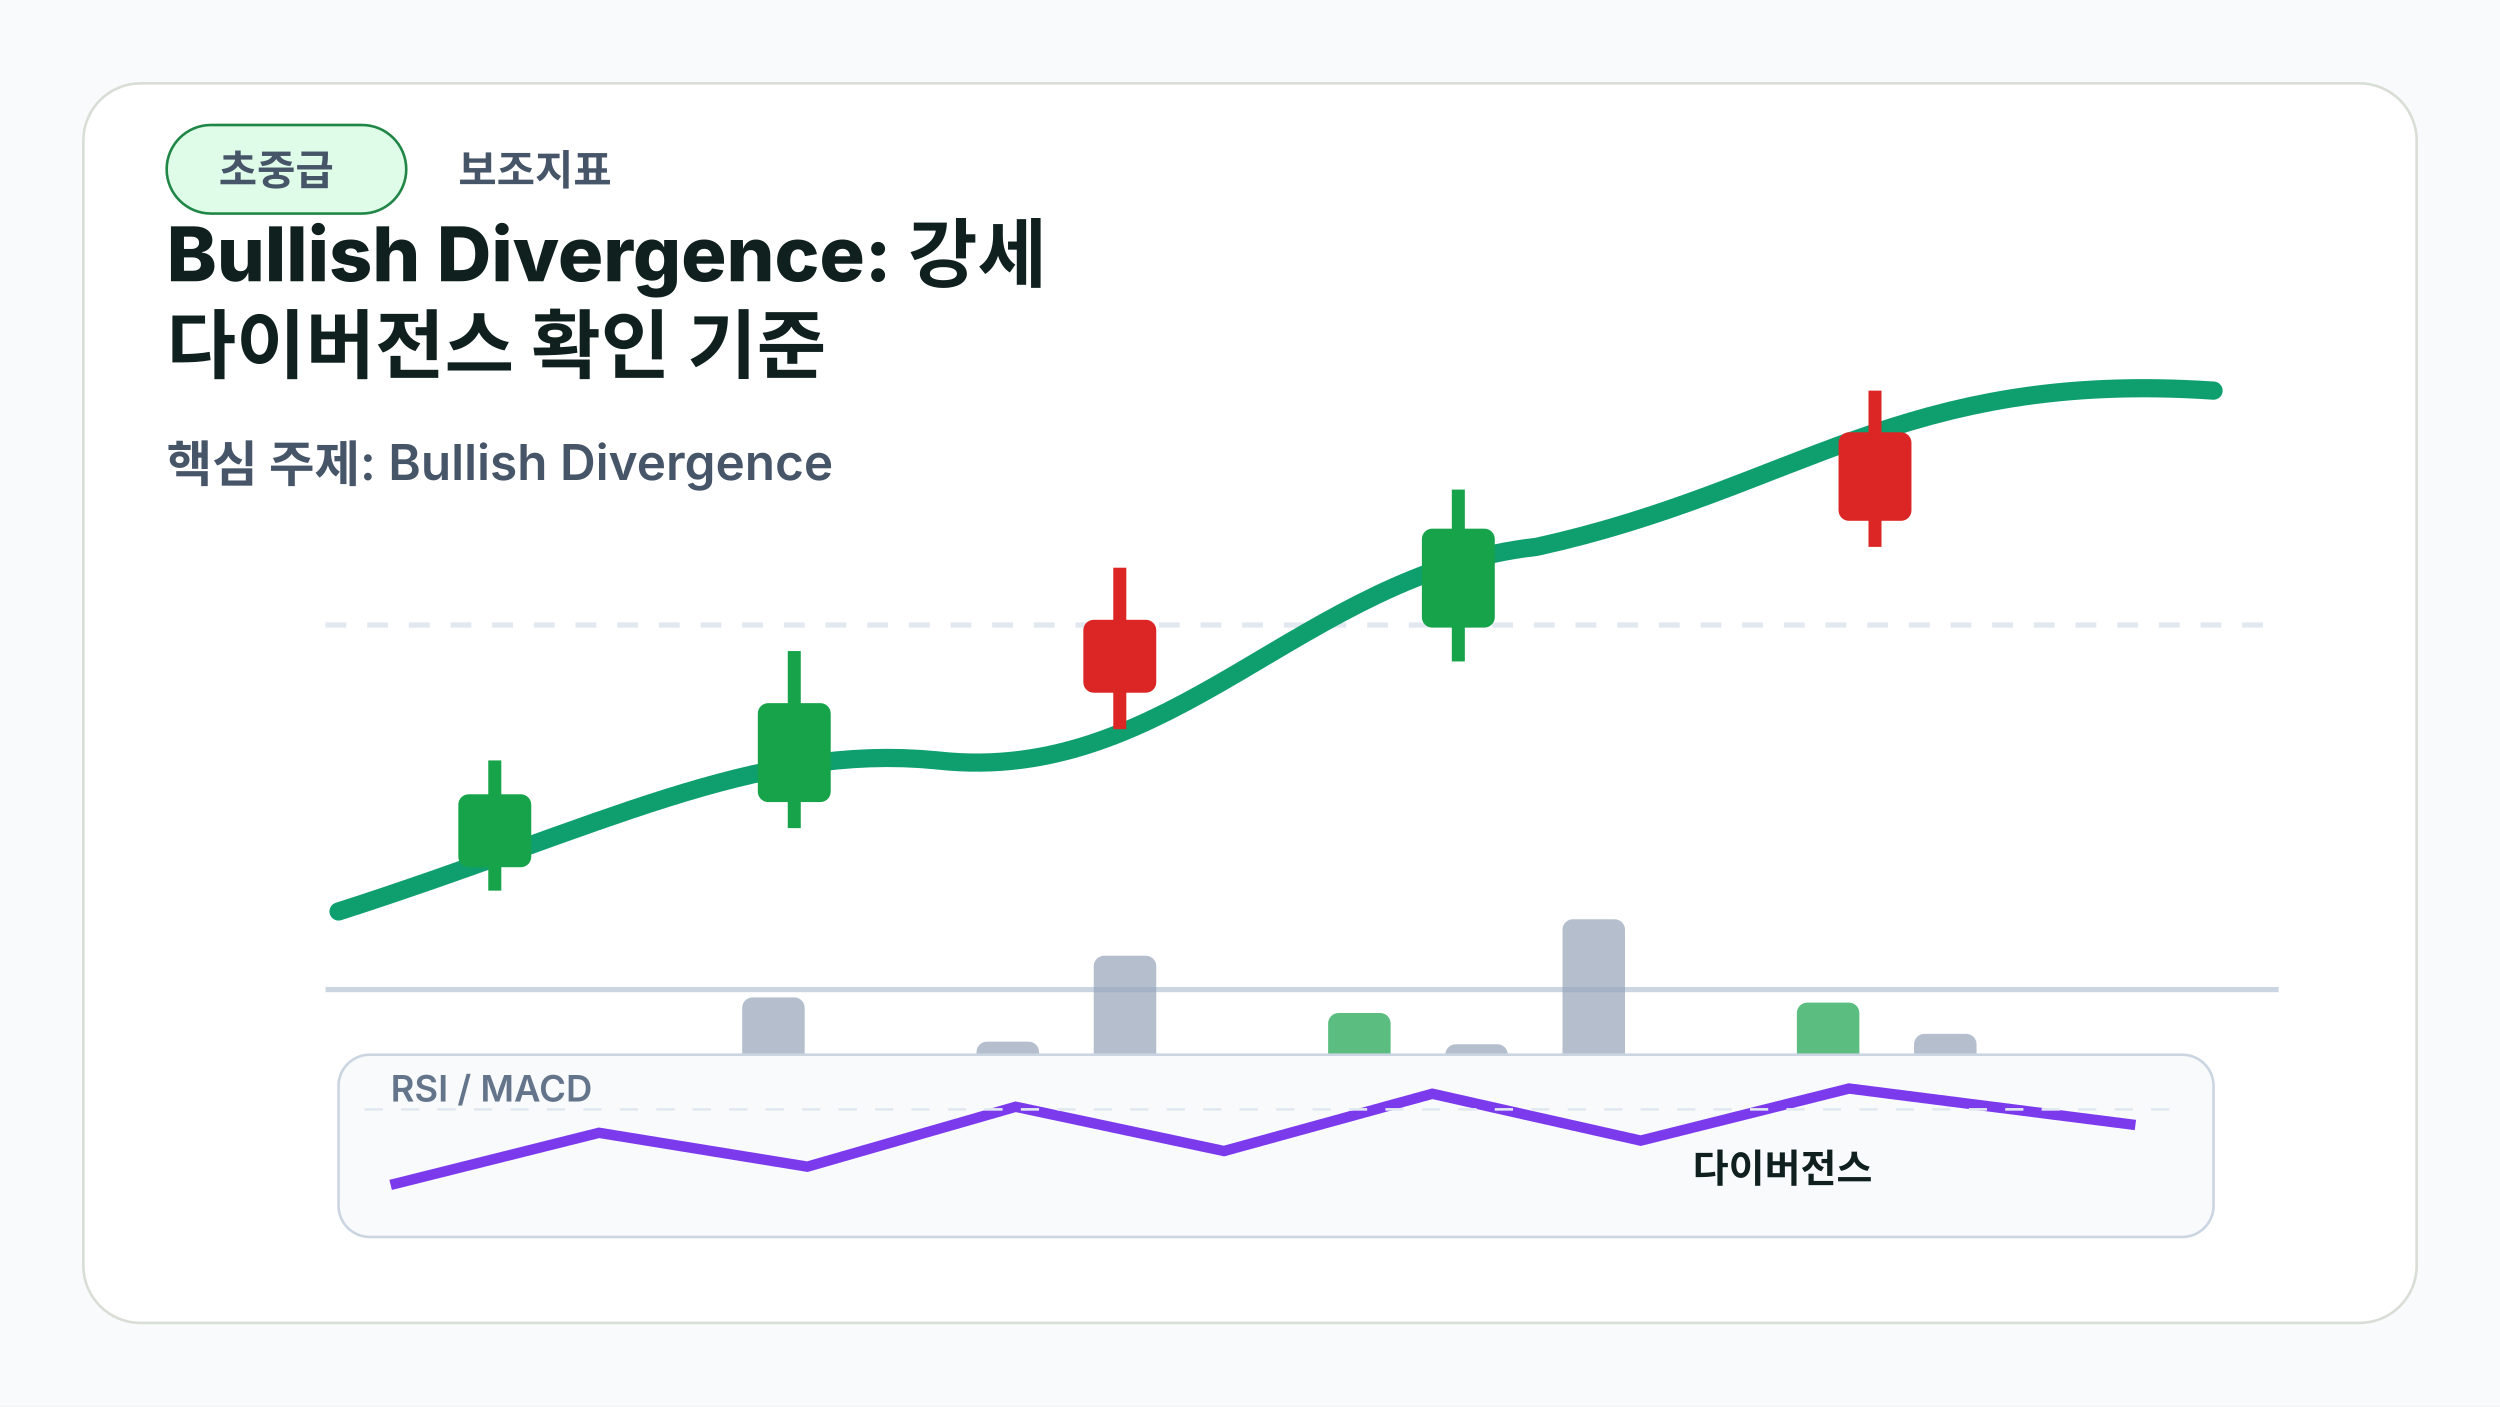
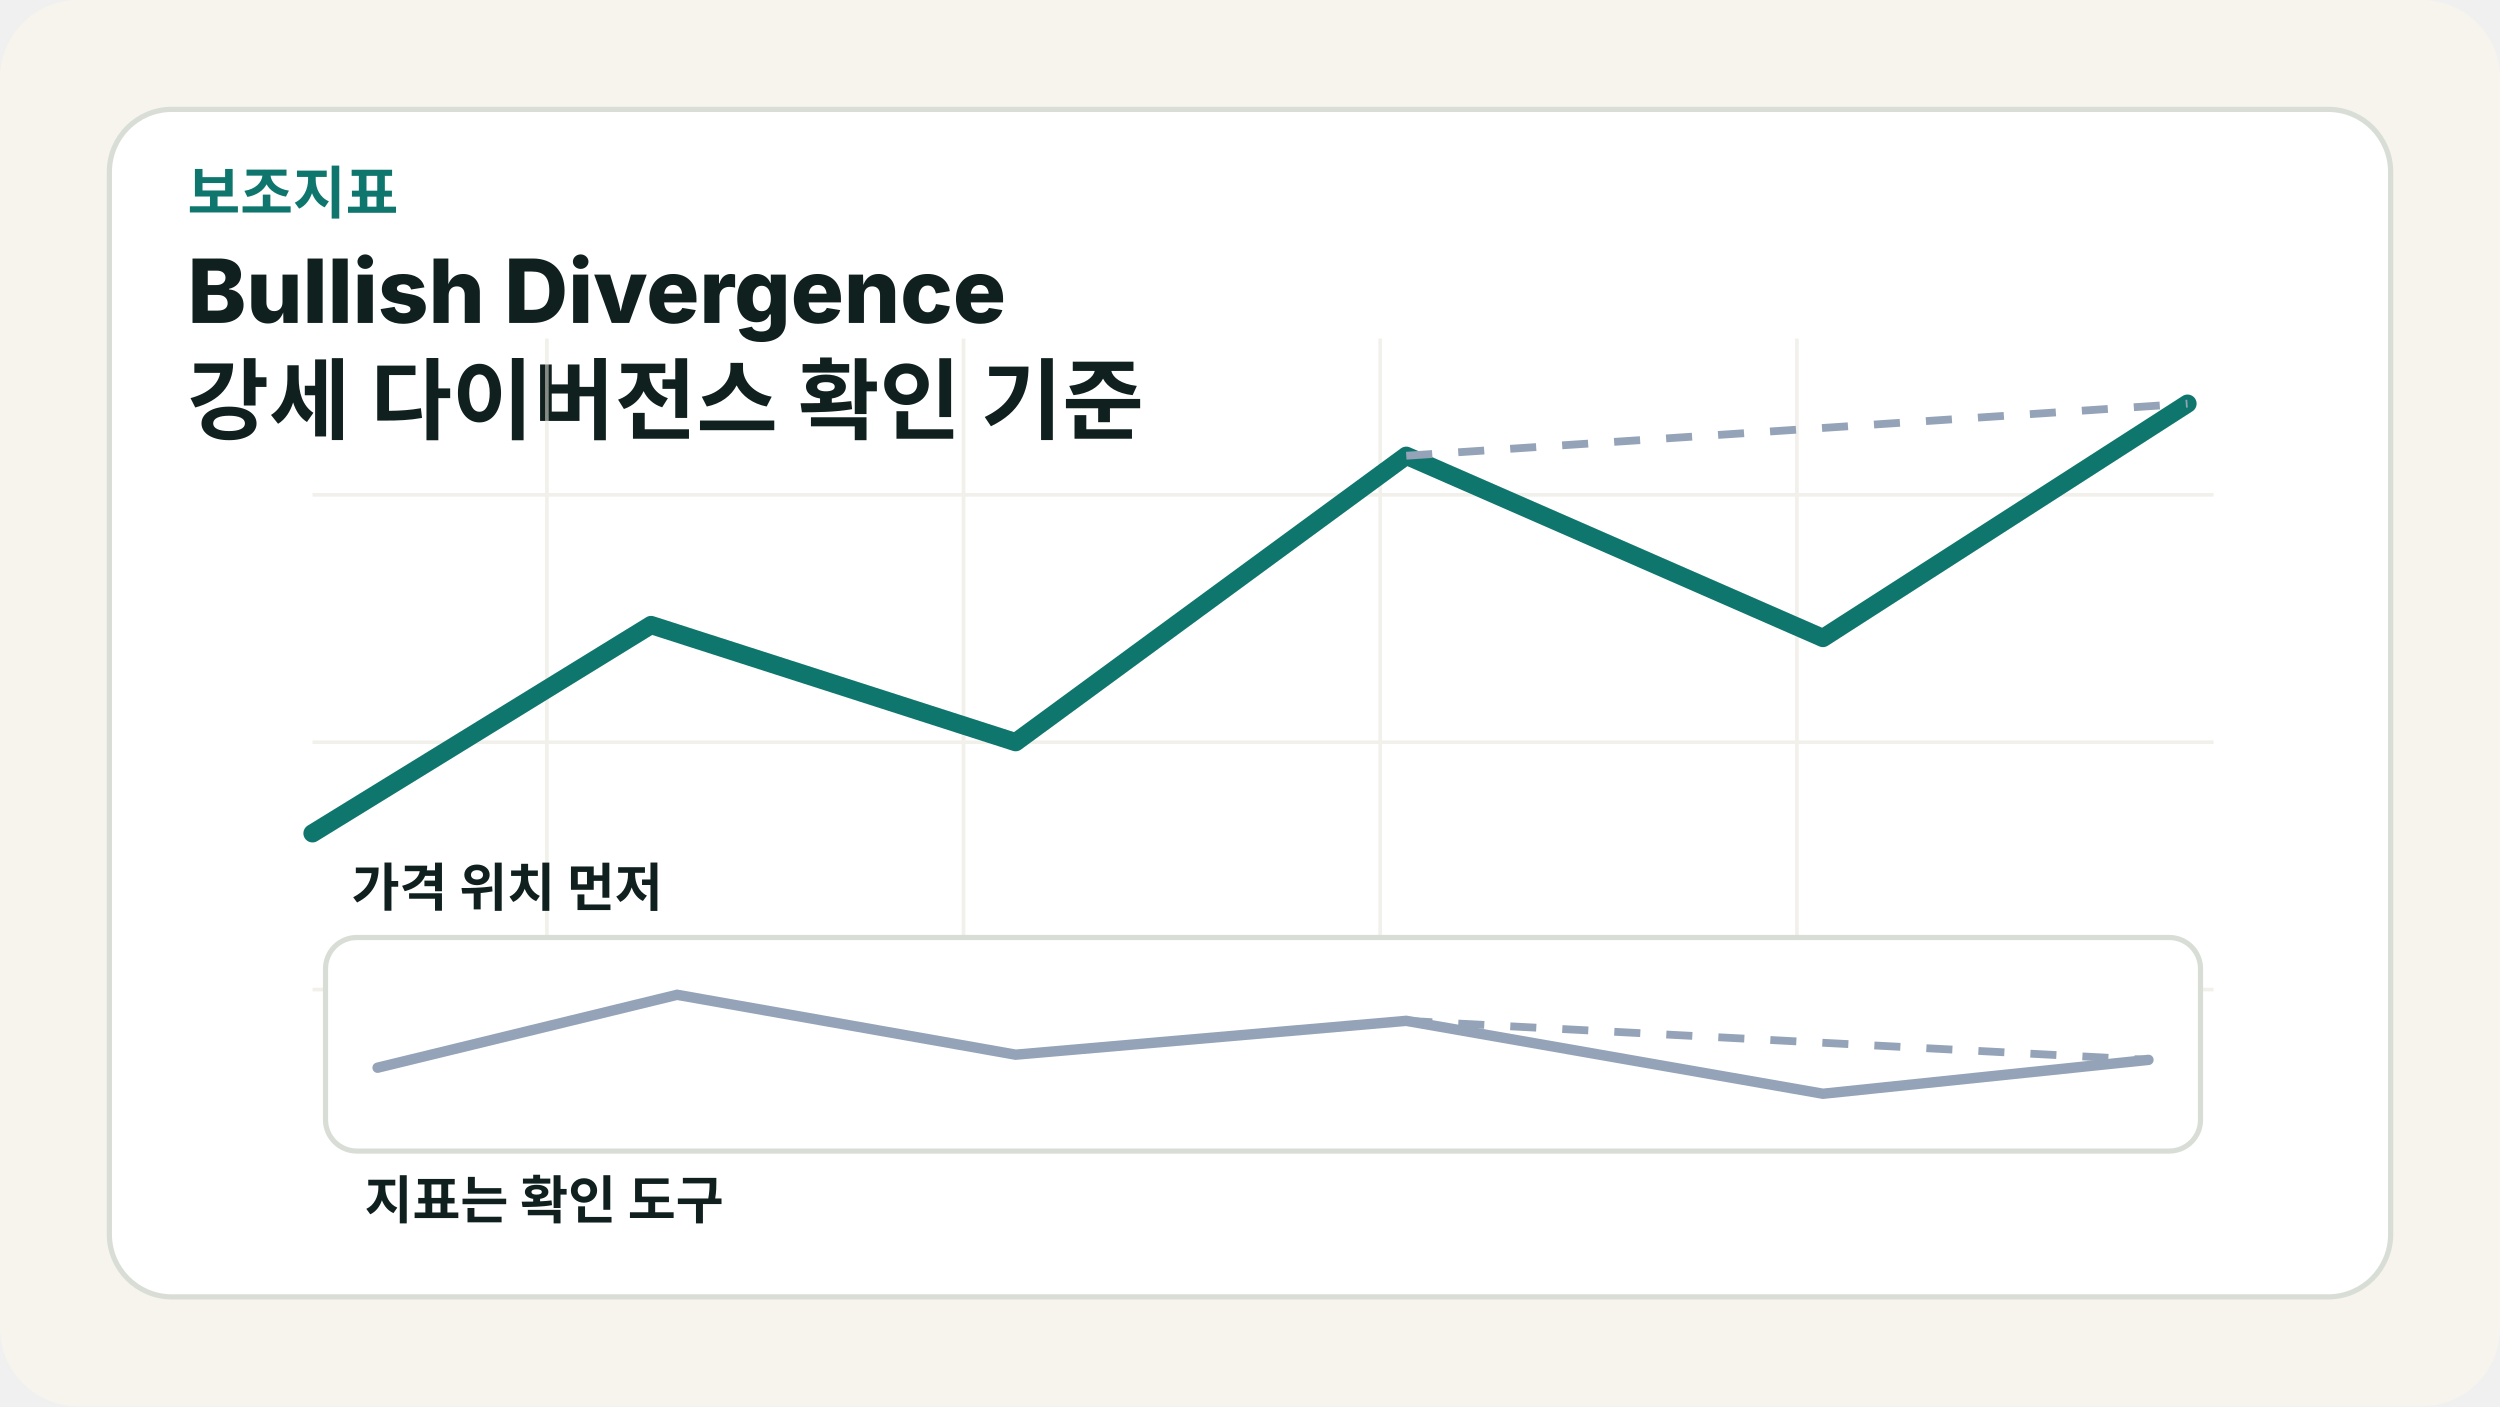
<svg xmlns="http://www.w3.org/2000/svg" width="960" height="540" viewBox="0 0 960 540" role="img" aria-labelledby="title desc">
-   <style>.title{font:800 29px system-ui,-apple-system,Segoe UI,sans-serif;fill:#10201f}.item{font:600 19px system-ui,-apple-system,Segoe UI,sans-serif;fill:#475569}.small{font:700 16px system-ui,-apple-system,Segoe UI,sans-serif;fill:#475569}.label{font:800 15px system-ui,-apple-system,Segoe UI,sans-serif;fill:#10201f}.muted{font:600 14px system-ui,-apple-system,Segoe UI,sans-serif;fill:#64748b}</style>
-   <rect width="960" height="540" fill="#f8fafc" />
-   <rect x="32" y="32" width="896" height="476" rx="22" fill="white" stroke="#d8ded6" />
-   <rect x="64" y="48" width="92" height="34" rx="17" fill="#dcfce7" stroke="#15803d" opacity="0.95" />
-   <text x="84" y="71" class="small">초중급</text>
-   <text x="176" y="71" class="small">보조지표</text>
-   <text x="64" y="108" class="title">Bullish Divergence: 강세</text>
-   <text x="64" y="143" class="title">다이버전스 확인 기준</text>
-   <text x="64" y="185" class="item">핵심 주제: Bullish Divergence</text>
-   <g>
-     <line x1="125" y1="380" x2="875" y2="380" stroke="#cbd5e1" stroke-width="2" />
-     <line x1="125" y1="240" x2="875" y2="240" stroke="#e2e8f0" stroke-width="2" stroke-dasharray="8 8" />
-     <path d="M130 350 C230 318 290 285 360 292 C450 302 500 220 590 210 C690 188 730 142 850 150" fill="none" stroke="#0f9f6e" stroke-width="7" stroke-linecap="round" />
-     <line x1="190" y1="342" x2="190" y2="292" stroke="#16a34a" stroke-width="5" />
-     <rect x="176" y="305" width="28" height="28" rx="4" fill="#16a34a" />
-     <line x1="305" y1="318" x2="305" y2="250" stroke="#16a34a" stroke-width="5" />
-     <rect x="291" y="270" width="28" height="38" rx="4" fill="#16a34a" />
-     <line x1="430" y1="280" x2="430" y2="218" stroke="#dc2626" stroke-width="5" />
-     <rect x="416" y="238" width="28" height="28" rx="4" fill="#dc2626" />
-     <line x1="560" y1="254" x2="560" y2="188" stroke="#16a34a" stroke-width="5" />
-     <rect x="546" y="203" width="28" height="38" rx="4" fill="#16a34a" />
-     <line x1="720" y1="210" x2="720" y2="150" stroke="#dc2626" stroke-width="5" />
-     <rect x="706" y="166" width="28" height="34" rx="4" fill="#dc2626" />
-     <rect x="150" y="421" width="24" height="34" rx="4" fill="#16a34a" opacity=".7" />
-     <rect x="195" y="411" width="24" height="44" rx="4" fill="#94a3b8" opacity=".7" />
-     <rect x="240" y="417" width="24" height="38" rx="4" fill="#94a3b8" opacity=".7" />
-     <rect x="285" y="383" width="24" height="72" rx="4" fill="#94a3b8" opacity=".7" />
-     <rect x="330" y="410" width="24" height="45" rx="4" fill="#16a34a" opacity=".7" />
-     <rect x="375" y="400" width="24" height="55" rx="4" fill="#94a3b8" opacity=".7" />
-     <rect x="420" y="367" width="24" height="88" rx="4" fill="#94a3b8" opacity=".7" />
-     <rect x="465" y="413" width="24" height="42" rx="4" fill="#94a3b8" opacity=".7" />
-     <rect x="510" y="389" width="24" height="66" rx="4" fill="#16a34a" opacity=".7" />
-     <rect x="555" y="401" width="24" height="54" rx="4" fill="#94a3b8" opacity=".7" />
-     <rect x="600" y="353" width="24" height="102" rx="4" fill="#94a3b8" opacity=".7" />
-     <rect x="645" y="409" width="24" height="46" rx="4" fill="#94a3b8" opacity=".7" />
-     <rect x="690" y="385" width="24" height="70" rx="4" fill="#16a34a" opacity=".7" />
-     <rect x="735" y="397" width="24" height="58" rx="4" fill="#94a3b8" opacity=".7" />
-     <rect x="130" y="405" width="720" height="70" rx="12" fill="#f8fafc" stroke="#cbd5e1" />
-     <polyline points="150,455 230,435 310,448 390,425 470,442 550,420 630,438 710,418 820,432" fill="none" stroke="#7c3aed" stroke-width="4" />
-     <line x1="140" y1="426" x2="840" y2="426" stroke="#e2e8f0" stroke-dasharray="7 7" />
-     <text x="150" y="423" class="muted">RSI / MACD</text>
-     <text x="650" y="454" class="label">다이버전스</text>
+   <style>
+ .bg{fill:#f6f4ed}.panel{fill:#fff;stroke:#d8ded6;stroke-width:2}.title{font:800 34px system-ui,-apple-system,BlinkMacSystemFont,"Segoe UI",sans-serif;fill:#10201f}.sub{font:800 22px system-ui,-apple-system,BlinkMacSystemFont,"Segoe UI",sans-serif;fill:#0f766e}.label{font:800 20px system-ui,-apple-system,BlinkMacSystemFont,"Segoe UI",sans-serif;fill:#10201f}.note{font:700 17px system-ui,-apple-system,BlinkMacSystemFont,"Segoe UI",sans-serif;fill:#647067}.line{fill:none;stroke:#0f766e;stroke-width:7;stroke-linecap:round;stroke-linejoin:round}.down{fill:none;stroke:#b45309;stroke-width:7;stroke-linecap:round;stroke-linejoin:round}.thin{fill:none;stroke:#94a3b8;stroke-width:4;stroke-linecap:round}.dash{stroke:#94a3b8;stroke-width:3;stroke-dasharray:10 10}.zone{fill:#e8f4ef;stroke:#0f766e;stroke-width:2;opacity:.9}.risk{fill:#fff3df;stroke:#b45309;stroke-width:2}.bar{fill:#0f766e;opacity:.92}.warn{fill:#b45309;opacity:.92}
+ </style>
+   <rect class="bg" width="960" height="540" rx="30" />
+   <rect class="panel" x="42" y="42" width="876" height="456" rx="24" />
+   <text x="72" y="82" class="sub">보조지표</text>
+   <text x="72" y="124" class="title">Bullish Divergence</text>
+   <text x="72" y="166" class="title">강세 다이버전스 확인 기준</text>
+   <g opacity=".55">
+     <path d="M120 190H850M120 285H850M120 380H850M210 130V430M370 130V430M530 130V430M690 130V430" stroke="#e7e3d8" stroke-width="1.4" />
  </g>
+   <path class="line" d="M120 320L250 240L390 285L540 175L700 245L840 155" />
+   <rect class="panel" x="125" y="360" width="720" height="82" rx="12" />
+   <path class="thin" d="M145 410L260 382L390 405L540 392L700 420L825 407" />
+   <path class="dash" d="M540 175L840 155M540 392L825 407" />
+   <text class="label" x="135" y="348">가격 위치 먼저</text>
+   <text class="label" x="140" y="468">지표는 확인 도구</text>
</svg>
